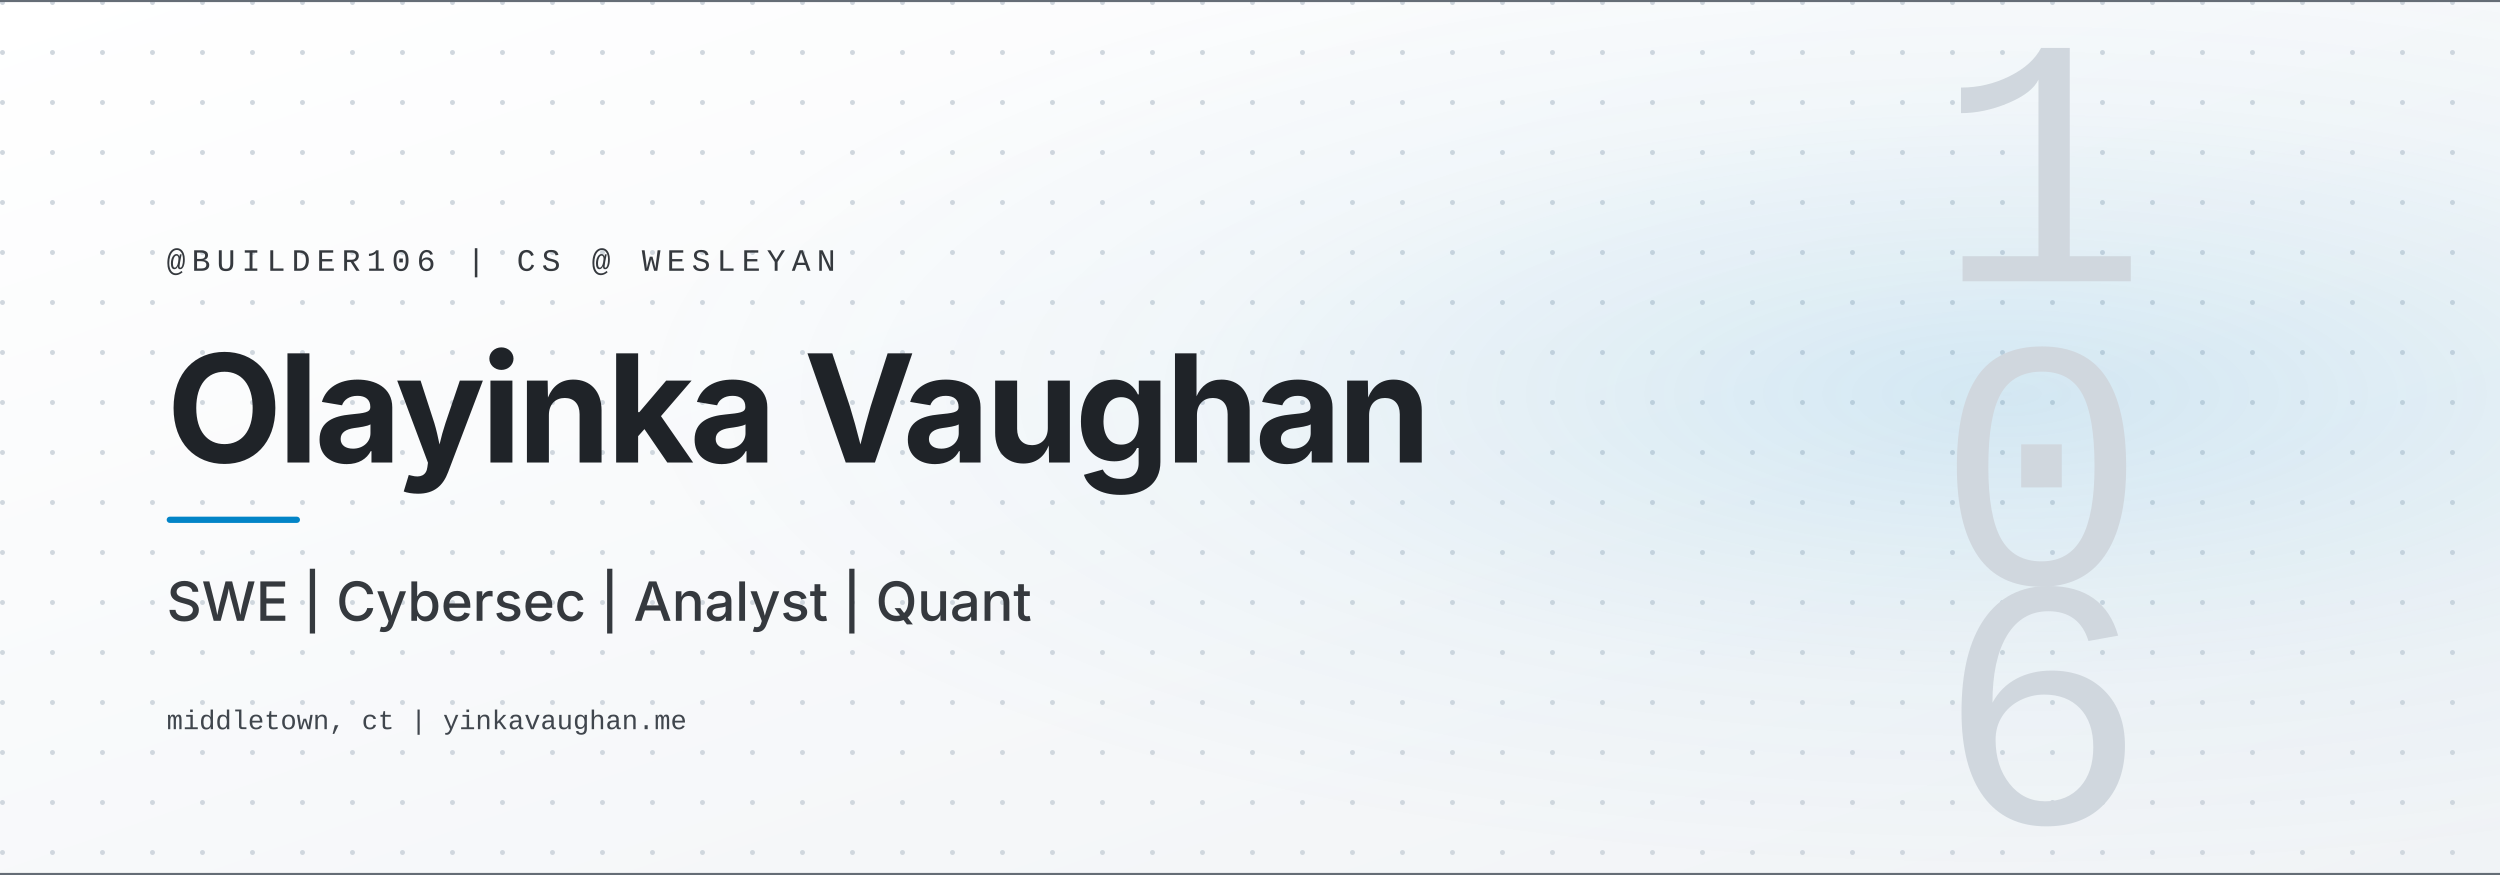
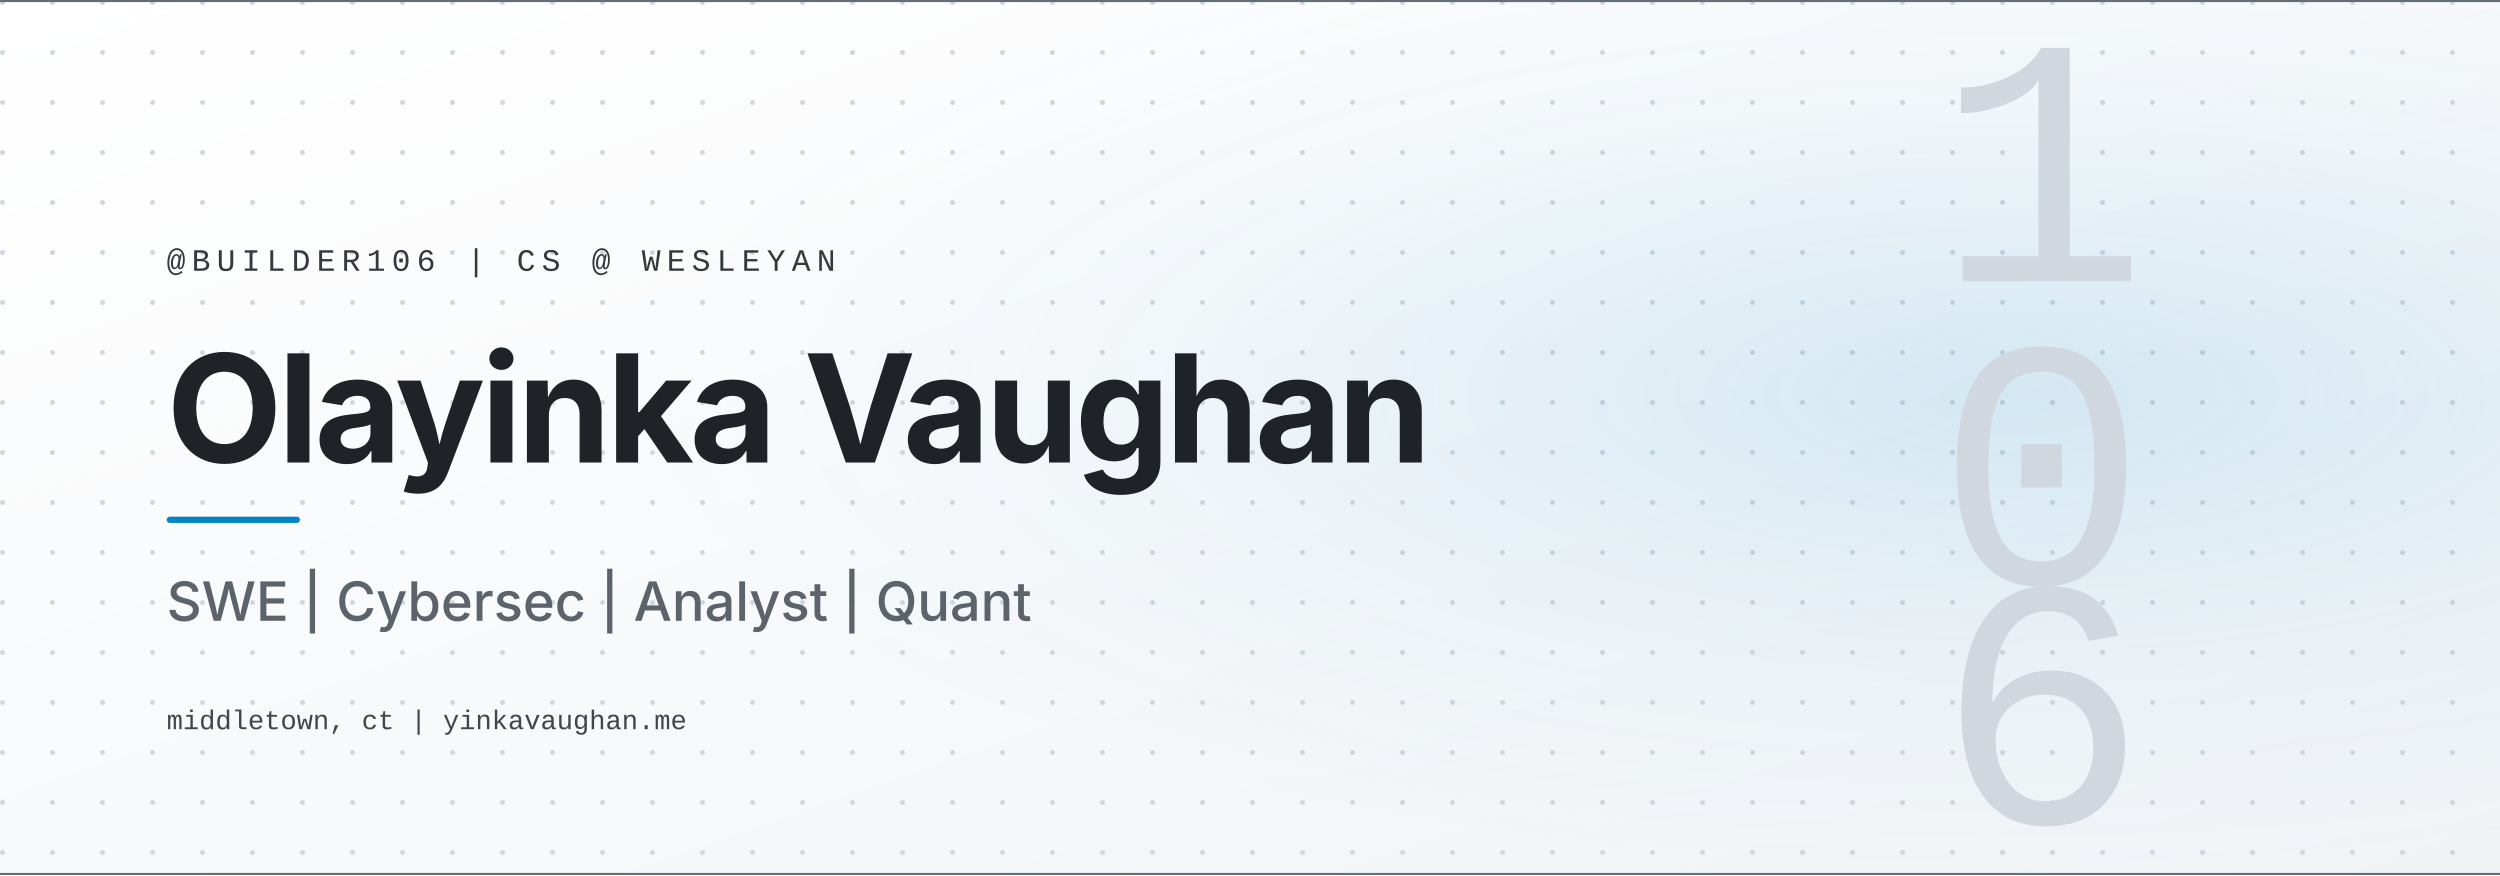
<svg xmlns="http://www.w3.org/2000/svg" width="1200" height="420" viewBox="0 0 1200 420" role="img" aria-label="Olayinka Vaughan — systems, quant, web">
  <defs>
    <linearGradient id="bg" x1="0" y1="0" x2="1" y2="1">
      <stop offset="0%" stop-color="#ffffff" />
      <stop offset="100%" stop-color="#f0f3f6" />
    </linearGradient>
    <radialGradient id="glow" cx="0.8" cy="0.45" r="0.55">
      <stop offset="0%" stop-color="#0284c7" stop-opacity="0.14" />
      <stop offset="60%" stop-color="#0284c7" stop-opacity="0.03" />
      <stop offset="100%" stop-color="#0284c7" stop-opacity="0" />
    </radialGradient>
    <pattern id="dots" x="0" y="0" width="24" height="24" patternUnits="userSpaceOnUse">
      <circle cx="1.2" cy="1.2" r="1.2" fill="#d0d7de" />
    </pattern>
  </defs>
  <rect width="1200" height="420" fill="url(#bg)" />
  <rect width="1200" height="420" fill="url(#dots)" />
  <rect width="1200" height="420" fill="url(#glow)" />
  <line x1="0" y1="0.5" x2="1200" y2="0.5" stroke="#656d76" stroke-width="1" />
  <line x1="0" y1="419.5" x2="1200" y2="419.5" stroke="#656d76" stroke-width="1" />
  <g font-family="ui-monospace, SFMono-Regular, Menlo, 'Liberation Mono', monospace" font-weight="200" fill="#d0d7de" text-anchor="middle">
    <text x="980" y="135" font-size="170">1</text>
    <text x="980" y="280" font-size="170">0</text>
    <text x="980" y="395" font-size="170">6</text>
  </g>
  <text x="80" y="130" font-family="ui-monospace, SFMono-Regular, Menlo, 'Liberation Mono', monospace" font-size="15" fill="#35393e" letter-spacing="3">@BUILDER106  |  CS @ WESLEYAN</text>
  <text x="80" y="222" font-family="-apple-system, BlinkMacSystemFont, 'Inter', 'Helvetica Neue', system-ui, sans-serif" font-size="72" font-weight="700" fill="#1f2328" letter-spacing="-2">Olayinka Vaughan</text>
  <rect x="80" y="248" width="64" height="3" rx="1.5" fill="#0284c7" />
-   <text x="80" y="298" font-family="-apple-system, BlinkMacSystemFont, 'Inter', 'Helvetica Neue', system-ui, sans-serif" font-size="26" font-weight="500" fill="#35393e">SWE | Cybersec | Analyst | Quant</text>
+   <text x="80" y="298" font-family="-apple-system, BlinkMacSystemFont, 'Inter', 'Helvetica Neue', system-ui, sans-serif" font-size="26" font-weight="500" fill="#5c636b">SWE | Cybersec | Analyst | Quant</text>
  <text x="80" y="350" font-family="ui-monospace, SFMono-Regular, Menlo, 'Liberation Mono', monospace" font-size="13" fill="#40464d">middletown, ct  |  yinkavaughan.me</text>
</svg>
